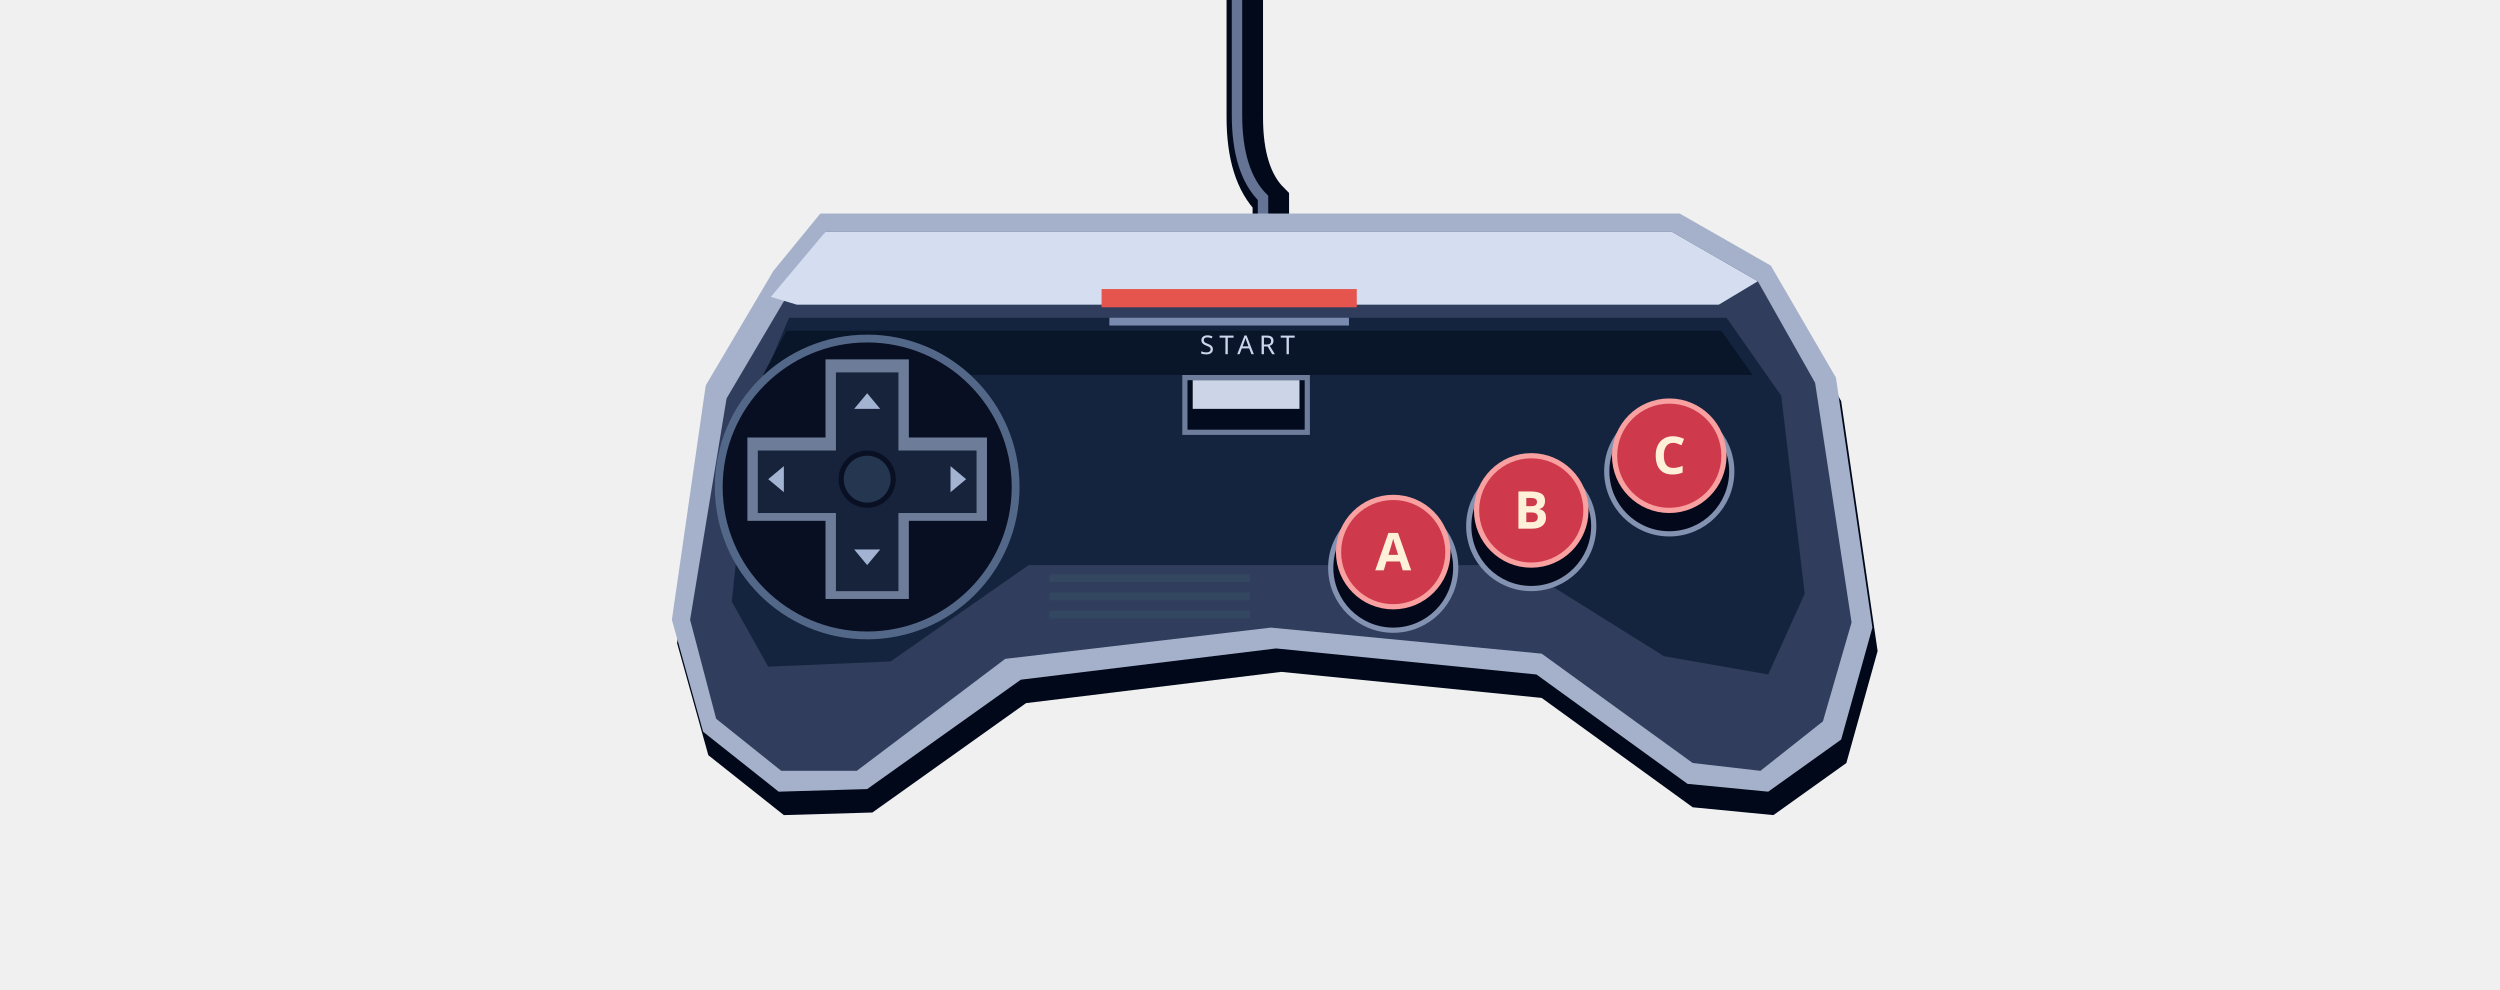
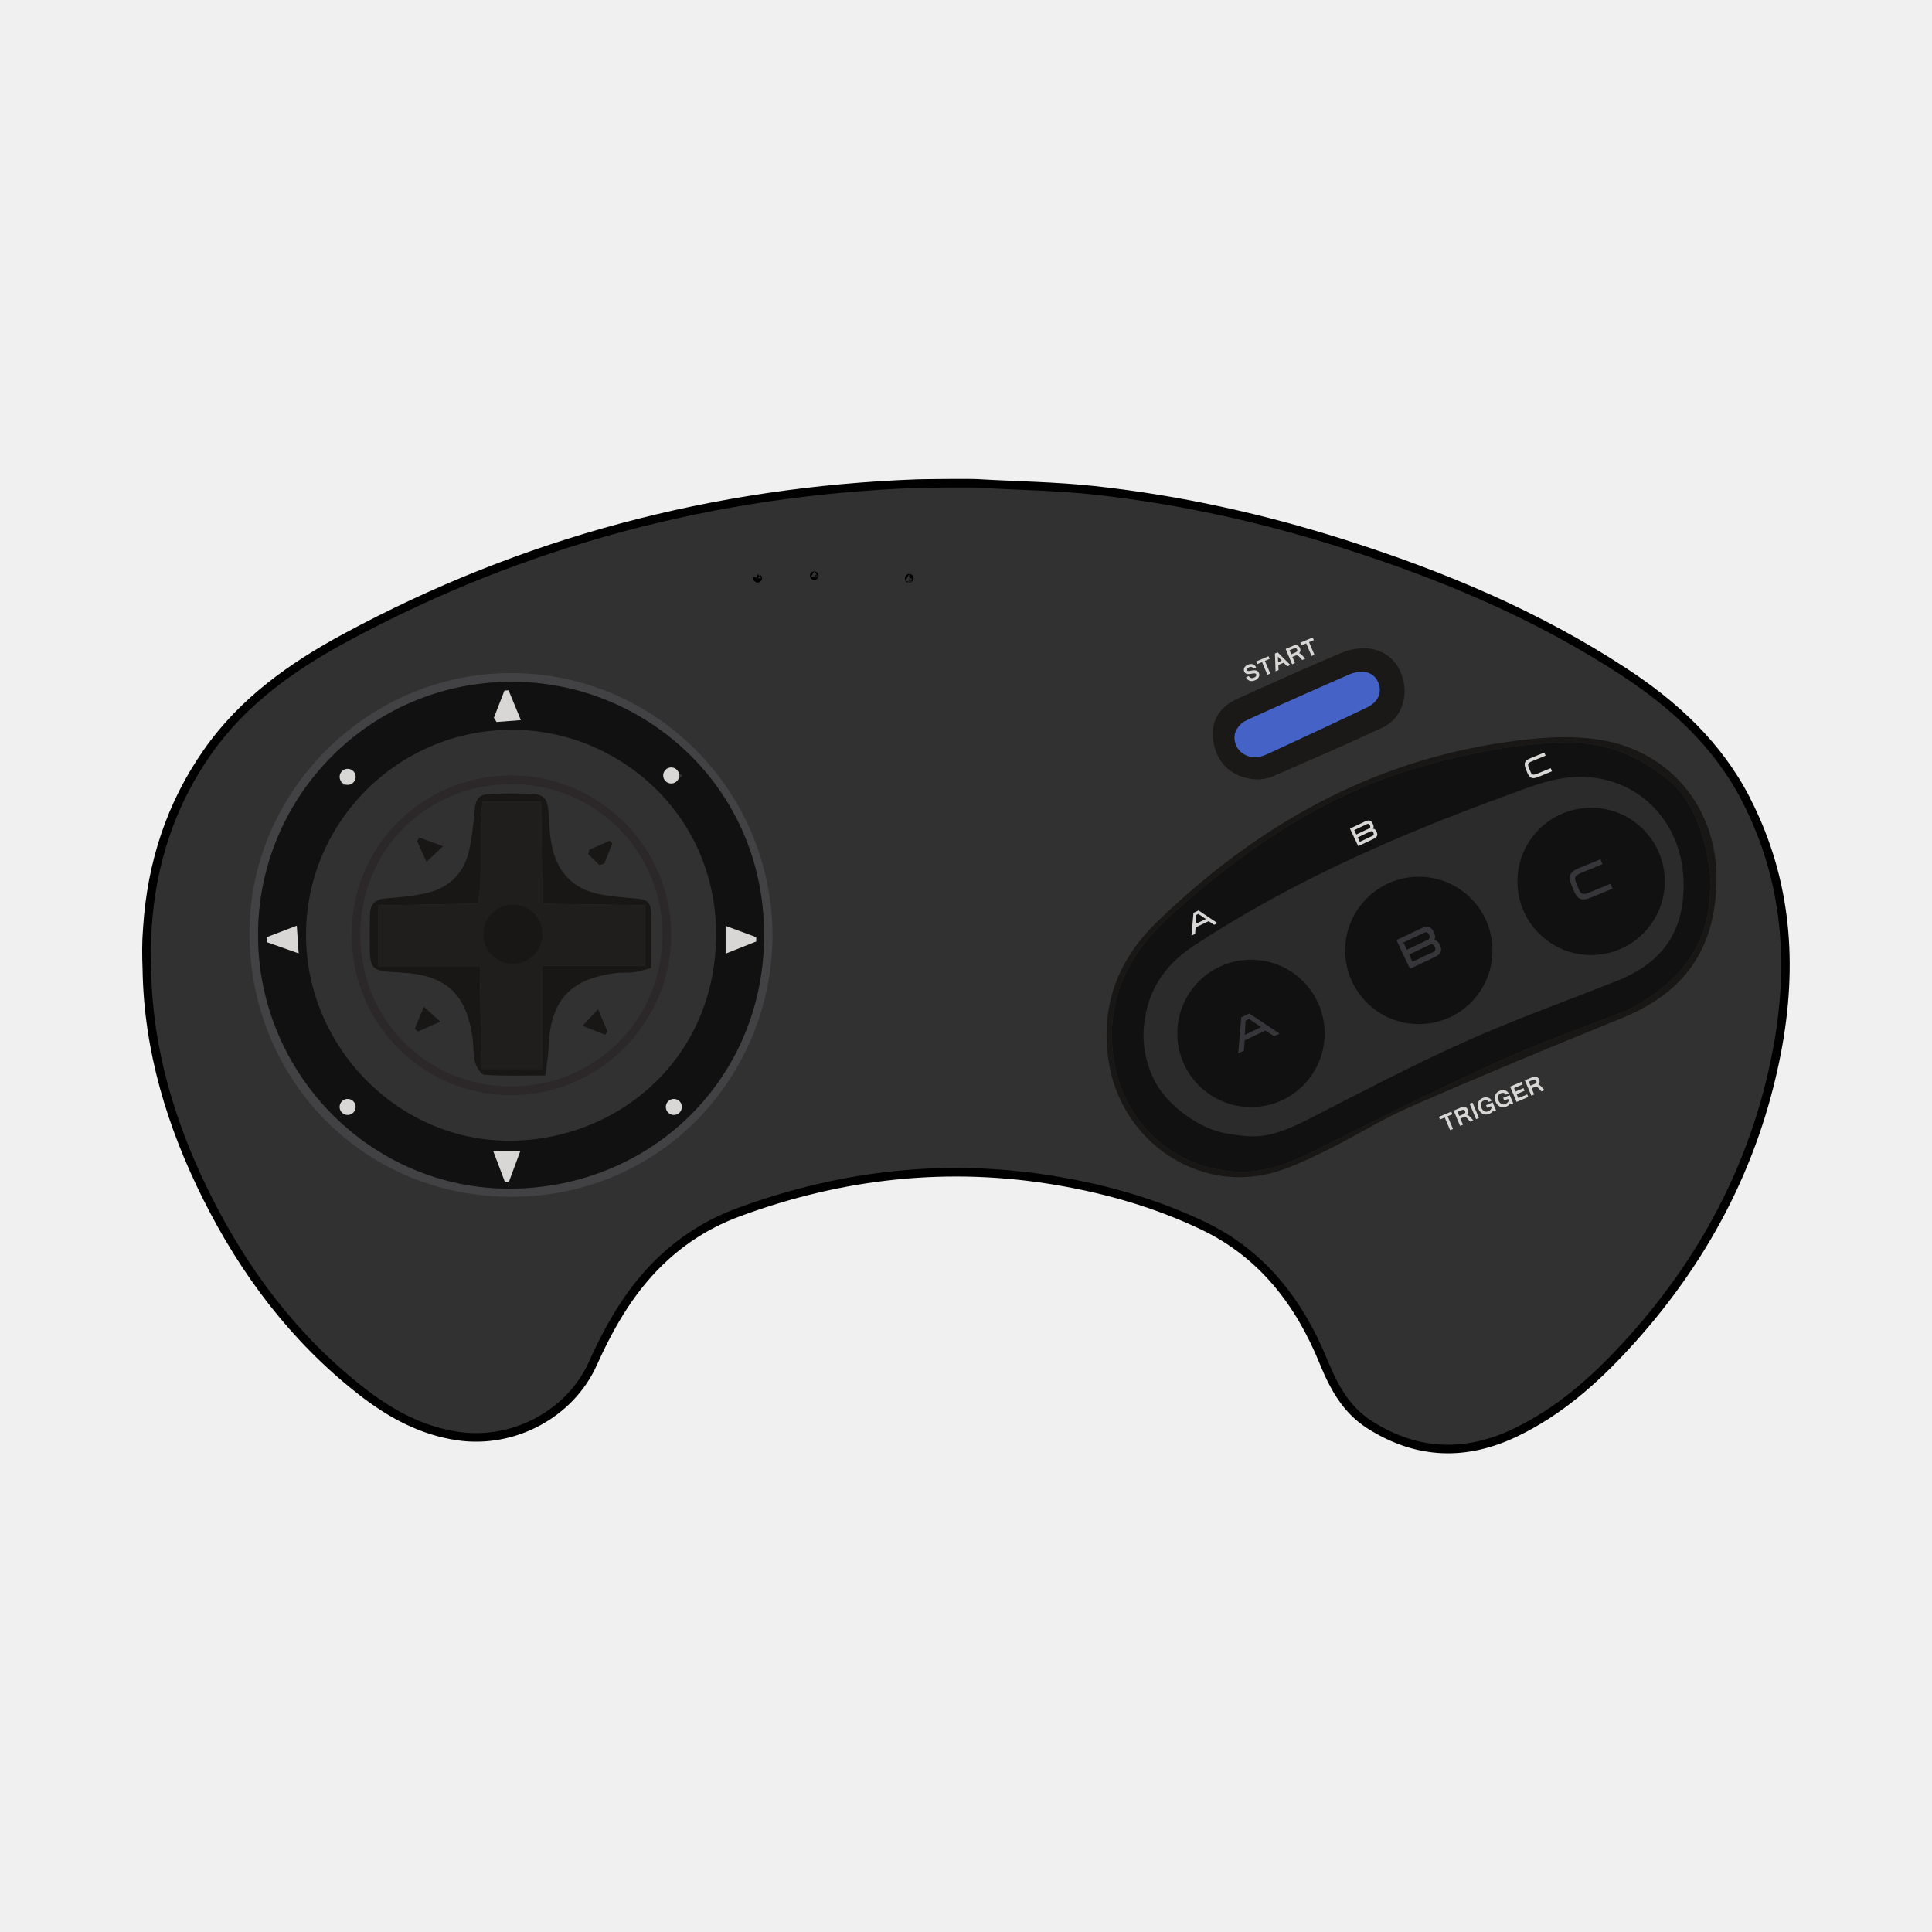
- <svg xmlns="http://www.w3.org/2000/svg" width="960" height="380" viewBox="0 0 960 380">
-   <path d="M478 0v45q0 22 10 32v17" fill="none" stroke="#02091b" stroke-width="14" />
-   <path d="M475 0v44q0 22 10 32v17" fill="none" stroke="#657394" stroke-width="4" />
-   <path d="M317 91h330l35 20 25 43 14 96-12 43-28 20-31-3-58-42-100-10-98 12-59 42-34 1-29-23-12-43 13-90 26-44z" fill="#010819" />
-   <path d="M315 82h330l35 20 25 43 14 96-12 43-28 20-31-3-58-42-100-10-98 12-59 42-34 1-29-23-12-43 13-90 26-44z" fill="#a5b1cb" />
-   <path d="M317 89h325l33 19 22 39 14 92-11 38-24 19-26-3-58-42-104-10-102 12-57 43-29 0-25-20-10-38 14-85 23-39z" fill="#303d5c" />
-   <path d="M317 89h325l33 19-15 9H306l-10-3z" fill="#d5def0" />
-   <path d="M303 122h360l21 30 9 76-14 31-40-7-56-35H395l-53 37-47 2-14-25 8-76z" fill="#15243e" />
-   <path d="M302 127h359l12 17H293z" fill="#091529" />
-   <path d="M423 111h98v7h-98z" fill="#e5544d" />
-   <path d="M426 122h92v3h-92z" fill="#798bae" />
-   <circle cx="333" cy="187" r="57" fill="#080f22" stroke="#536888" stroke-width="3" />
-   <path d="M317 138h32v30h30v32h-30v30h-32v-30h-30v-32h30z" fill="#6d7c99" />
-   <path d="M321 143h24v30h30v24h-30v30h-24v-30h-30v-24h30z" fill="#17233b" />
-   <path d="m328 157 5-6 5 6zm-27 22-6 5 6 5zm64 0 6 5-6 5zm-37 32 5 6 5-6z" fill="#a3b3d2" />
-   <circle cx="333" cy="184" r="10" fill="#253650" stroke="#091024" stroke-width="2" />
-   <g fill="#03091b" stroke="#8292b0" stroke-width="2">
-     <circle cx="535" cy="218" r="24" />
-     <circle cx="588" cy="202" r="24" />
-     <circle cx="641" cy="181" r="24" />
+ <svg xmlns="http://www.w3.org/2000/svg" width="256" height="256" viewBox="0 0 67.733 67.733" version="1.1" id="svg4925">
+   <defs id="defs4919">
+     <clipPath id="clipPath16" clipPathUnits="userSpaceOnUse">
+       <path id="path18" d="M 0,151.735 H 257.874 V 0 H 0 Z" />
+     </clipPath>
+     <clipPath id="clipPath16-0" clipPathUnits="userSpaceOnUse">
+       <path id="path18-9" d="M 0,151.735 H 257.874 V 0 H 0 Z" />
+     </clipPath>
+     <clipPath id="clipPath16-4" clipPathUnits="userSpaceOnUse">
+       <path id="path18-1" d="M 0,151.735 H 257.874 V 0 H 0 Z" />
+     </clipPath>
+     <clipPath id="clipPath28-5" clipPathUnits="userSpaceOnUse">
+       <path id="path30-9" d="m 50.528,96.759 h 1.14 v -0.79 h -1.14 z" />
+     </clipPath>
+     <clipPath id="clipPath44-2" clipPathUnits="userSpaceOnUse">
+       <path id="path46-2" d="m 101.788,54.659 h 0.81 v -1.1 h -0.81 z" />
+     </clipPath>
+     <clipPath id="clipPath60-8" clipPathUnits="userSpaceOnUse">
+       <path id="path62-9" d="m 92.388,42.209 h 1.33 v -0.83 h -1.33 z" />
+     </clipPath>
+     <clipPath id="clipPath76-7" clipPathUnits="userSpaceOnUse">
+       <path id="path78-3-0" d="m 81.038,33.989 h 0.84 v -1.22 h -0.84 z" />
+     </clipPath>
+     <clipPath id="clipPath96-6" clipPathUnits="userSpaceOnUse">
+       <path id="path98-1" d="m 35.738,80.039 h 0.89 v -1.2 h -0.89 z" />
+     </clipPath>
+     <clipPath id="clipPath112-2" clipPathUnits="userSpaceOnUse">
+       <path id="path114-9-4" d="m 60.008,29.299 h 0.96 v -0.94 h -0.96 z" />
+     </clipPath>
+   </defs>
+   <g id="layer1" transform="translate(0,-229.2666)">
+     <g id="g5192" transform="translate(2.2246183e-4,0.00221532)">
+       <path d="m 31.875,249.539 c -0.001,-1.8e-4 -0.002,-0.001 -0.001,-0.002 7.14e-4,-5.3e-4 0.004,-0.002 0.004,-0.001 5.35e-4,1.8e-4 0.002,0.001 0.002,0.002 5.36e-4,8.9e-4 -0.004,0.001 -0.005,0.001 m -3.33,-0.091 c -1.79e-4,0 -1.79e-4,-8.9e-4 0,-0.002 5.35e-4,-0.001 8.92e-4,-0.004 0.001,-0.002 5.35e-4,0.001 -7.14e-4,0.005 -0.001,0.005 m -1.98,0.087 v 0.001 c 7.14e-4,7.2e-4 8.93e-4,0.001 7.14e-4,0.001 -5.35e-4,0 -0.001,-5.3e-4 -7.14e-4,-0.001 z m 34.654,7.768 c -0.983,-1.913 -2.5,-3.314 -4.268,-4.474 -3.048,-2 -6.374,-3.395 -9.832,-4.495 -2.851,-0.908 -5.765,-1.553 -8.739,-1.879 -1.368,-0.15 -2.752,-0.163 -4.129,-0.245 -0.252,-0.015 -1.854,-0.001 -2.091,0.008 -7.096,0.263 -13.792,2.022 -20.045,5.399 -1.871,1.009 -3.593,2.228 -4.84,4.008 -1.3,1.856 -1.964,3.923 -2.109,6.171 -0.044,0.534 -0.035,0.972 -0.018,1.457 0.048,2.833 0.853,5.473 2.105,7.981 1.317,2.633 3.057,4.949 5.389,6.779 1.013,0.796 2.116,1.41 3.424,1.599 1.929,0.279 3.919,-0.765 4.721,-2.551 0.634,-1.409 1.396,-2.718 2.56,-3.765 0.747,-0.673 1.594,-1.18 2.527,-1.526 3.649,-1.351 7.404,-1.762 11.241,-1.099 1.744,0.3 3.455,0.796 5.059,1.562 2.072,0.988 3.379,2.691 4.226,4.77 0.359,0.88 0.789,1.681 1.617,2.209 1.664,1.059 3.38,1.112 5.137,0.262 1.498,-0.724 2.724,-1.804 3.837,-3.012 2.715,-2.946 4.541,-6.365 5.299,-10.31 0.586,-3.052 0.377,-6.03 -1.074,-8.849" style="fill:#313131;fill-opacity:1;fill-rule:nonzero;stroke:#000000;stroke-width:0.3;stroke-miterlimit:4;stroke-dasharray:none;stroke-opacity:1" id="path22-9-7" />
+       <g transform="matrix(0.2231544,0,0,-0.2231544,17.93875,253.1681)" id="g24-6-4">
+         <path id="path26-8-0" style="fill:#424244;fill-opacity:1;fill-rule:nonzero;stroke:none" d="m 0,0 c -21.982,0.03 -39.815,-17.741 -39.851,-39.713 -0.036,-21.94 17.859,-40.044 39.684,-39.911 22.141,0.134 39.863,17.325 39.808,39.946 C 39.585,-16.392 20.756,0.052 0,0 m 40.977,-39.759 c -0.039,-22.133 -17.389,-41.11 -40.982,-41.143 -23.152,-0.033 -40.928,18.208 -41.188,40.978 -0.258,22.488 18.413,41.215 40.917,41.299 22.704,0.085 41.129,-18.287 41.253,-41.134" />
+       </g>
+       <g transform="matrix(0.2231544,0,0,-0.2231544,57.27131,264.5684)" id="g28-7-6">
+         <path id="path30-3-4" style="fill:#191716;fill-opacity:1;fill-rule:nonzero;stroke:none" d="m 0,0 c -0.504,-0.282 -1.029,-0.519 -1.563,-0.731 -6.404,-2.521 -12.914,-4.785 -19.177,-7.609 -8.995,-4.049 -17.825,-8.466 -26.654,-12.879 -4.518,-2.259 -8.865,-4.704 -14.174,-4.664 -10.675,0.086 -19.076,7.977 -20.241,18.622 -1.013,9.263 2.92,16.171 9.445,21.99 10.191,9.091 21.229,16.882 34.243,21.531 6.48,2.31 18.783,5.365 27.159,5.214 5.909,0.313 11.108,-1.583 16.337,-5.733 4.251,-3.374 6.132,-9.893 6.631,-14.835 0.035,-0.368 0.05,-0.736 0.05,-1.104 C 12.031,14.315 11.3,6.293 0,0 m -5.335,41.988 c -4.851,0.762 -9.636,0.333 -14.447,-0.337 -21.616,-3.016 -39.537,-13.267 -55.013,-28.208 -6.222,-6.005 -9.041,-13.221 -7.664,-22.066 1.815,-11.713 12.767,-20.008 24.38,-17.739 3.227,0.63 6.338,2.143 9.339,3.595 4.593,2.214 8.925,5.013 13.589,7.055 11.013,4.82 22.121,9.434 33.26,13.947 9.858,3.999 14.714,10.811 14.916,21.476 0.216,11.487 -7.272,20.533 -18.36,22.277" />
+       </g>
+       <g style="fill:#111111;fill-opacity:1" transform="matrix(0.2231544,0,0,-0.2231544,59.96174,260.1495)" id="g32-8-7">
+         <path id="path34-0-4" style="fill:#111111;fill-opacity:1;fill-rule:nonzero;stroke:none" d="m 0,0 c -0.025,-5.486 -0.756,-13.509 -12.056,-19.802 -0.505,-0.282 -1.029,-0.519 -1.564,-0.731 -6.404,-2.521 -12.913,-4.785 -19.176,-7.609 -8.996,-4.049 -17.825,-8.466 -26.654,-12.878 -4.518,-2.259 -8.865,-4.705 -14.175,-4.664 -10.675,0.085 -19.075,7.977 -20.24,18.621 -1.014,9.263 2.92,16.171 9.444,21.99 10.191,9.092 21.229,16.882 34.244,21.532 6.479,2.309 18.783,5.365 27.158,5.213 5.91,0.313 11.109,-1.583 16.338,-5.733 C -2.43,12.566 -0.55,6.046 -0.05,1.104 -0.015,0.736 0,0.368 0,0" />
+       </g>
+       <g style="stroke:none" transform="matrix(0.2231544,0,0,-0.2231544,48.45276,254.781)" id="g36-5-8">
+         <path id="path38-6-5" style="fill:#1b1918;fill-opacity:1;fill-rule:nonzero;stroke:none" d="m 0,0 c -5.718,-2.657 -11.507,-5.169 -17.291,-7.685 -0.776,-0.338 -1.689,-0.363 -2.027,-0.433 -3.807,0.035 -6.363,2.163 -7.089,5.456 -0.711,3.232 0.514,5.793 3.65,7.215 5.376,2.441 10.766,4.861 16.207,7.161 4.926,2.082 9.258,-0.081 9.999,-4.836 C 3.898,4.014 2.647,1.225 0,0" />
+       </g>
+       <path d="m 23.921,256.455 c -0.177,-0.106 -0.291,-0.229 -0.377,-0.212 -0.092,0.018 -0.223,0.174 -0.217,0.26 0.006,0.086 0.161,0.221 0.254,0.224 0.088,0.002 0.181,-0.137 0.34,-0.272 m -11.983,0.235 c 0.039,0.04 0.079,0.08 0.118,0.119 0.125,-0.054 0.266,-0.089 0.367,-0.173 0.035,-0.029 0.002,-0.207 -0.054,-0.263 -0.056,-0.056 -0.235,-0.087 -0.263,-0.052 -0.082,0.102 -0.115,0.243 -0.168,0.368 m 11.424,11.482 c 0.05,0.052 0.1,0.104 0.15,0.156 0.124,-0.057 0.266,-0.093 0.364,-0.181 0.038,-0.035 0.007,-0.21 -0.049,-0.269 -0.056,-0.058 -0.229,-0.097 -0.266,-0.06 -0.092,0.092 -0.135,0.233 -0.198,0.354 m -11.425,0.046 c 0.045,0.038 0.09,0.075 0.135,0.113 0.122,-0.065 0.262,-0.111 0.356,-0.204 0.034,-0.034 -0.014,-0.212 -0.075,-0.263 -0.063,-0.052 -0.246,-0.069 -0.274,-0.029 -0.076,0.107 -0.098,0.253 -0.141,0.384 m 5.355,1.4 c 0.154,0.406 0.281,0.742 0.409,1.079 0.048,-0.004 0.096,-0.008 0.145,-0.012 0.124,-0.335 0.248,-0.669 0.395,-1.066 z m 8.148,-7.893 v 0.971 c 0.417,-0.166 0.745,-0.296 1.072,-0.426 -7.14e-4,-0.05 -0.001,-0.1 -0.002,-0.15 -0.332,-0.123 -0.663,-0.245 -1.07,-0.395 m -16.095,0.397 c 0.004,0.058 0.008,0.115 0.012,0.173 0.336,0.118 0.671,0.237 1.112,0.393 -0.025,-0.374 -0.042,-0.625 -0.065,-0.97 -0.415,0.158 -0.737,0.281 -1.059,0.404 m 7.97,-7.692 c 0.031,0.048 0.062,0.096 0.093,0.145 0.256,-0.02 0.511,-0.039 0.851,-0.065 -0.172,-0.417 -0.301,-0.73 -0.43,-1.043 -0.048,0.002 -0.096,0.005 -0.143,0.007 -0.123,0.319 -0.247,0.638 -0.371,0.956 m 0.616,0.421 c -3.961,-3.6e-4 -7.196,3.22 -7.204,7.172 -0.009,3.946 3.242,7.257 7.157,7.234 3.824,-0.023 7.227,-2.92 7.219,-7.253 -0.008,-4.207 -3.458,-7.174 -7.172,-7.153 m 0.008,-1.683 c 4.632,-0.012 8.833,3.658 8.846,8.854 0.012,5.048 -3.942,8.884 -8.883,8.914 -4.871,0.03 -8.864,-4.01 -8.856,-8.906 0.008,-4.903 3.987,-8.869 8.893,-8.862" style="fill:#111111;fill-opacity:1;fill-rule:nonzero;stroke:none;stroke-width:0.223" id="path42-4-8" />
+       <g style="fill:#d8d7d5;fill-opacity:1" transform="matrix(0.2231544,0,0,-0.2231544,17.31512,254.4307)" id="g44-8-2">
+         <path id="path46-1-6" style="fill:#d8d7d5;fill-opacity:1;fill-rule:nonzero;stroke:none" d="M 0,0 C 0.554,1.428 1.107,2.856 1.661,4.284 1.875,4.295 2.09,4.306 2.304,4.317 2.882,2.916 3.461,1.515 4.232,-0.355 2.708,-0.472 1.563,-0.56 0.418,-0.648 0.278,-0.432 0.139,-0.216 0,0" />
+       </g>
+       <g style="fill:#d8d7d5;fill-opacity:1" transform="matrix(0.2231544,0,0,-0.2231544,9.344665,262.1225)" id="g48-1-0">
+         <path id="path50-0-6" style="fill:#d8d7d5;fill-opacity:1;fill-rule:nonzero;stroke:none" d="M 0,0 C 1.445,0.552 2.889,1.103 4.747,1.812 4.851,0.269 4.926,-0.857 5.039,-2.533 3.063,-1.836 1.559,-1.305 0.054,-0.774 0.036,-0.516 0.018,-0.258 0,0" />
+       </g>
+       <g style="fill:#d8d7d5;fill-opacity:1" transform="matrix(0.2231544,0,0,-0.2231544,25.43936,261.7254)" id="g52-5-6">
+         <path id="path54-9-4" style="fill:#d8d7d5;fill-opacity:1;fill-rule:nonzero;stroke:none" d="M 0,0 C 1.825,-0.674 3.311,-1.223 4.797,-1.772 4.8,-1.995 4.803,-2.219 4.807,-2.442 3.337,-3.027 1.867,-3.611 0,-4.353 Z" />
+       </g>
+       <g style="fill:#d8d7d5;fill-opacity:1" transform="matrix(0.2231544,0,0,-0.2231544,17.29162,269.6184)" id="g56-8-6">
+         <path id="path58-4-2" style="fill:#d8d7d5;fill-opacity:1;fill-rule:nonzero;stroke:none" d="M 0,0 H 4.252 C 3.592,-1.782 3.036,-3.281 2.48,-4.779 2.264,-4.798 2.047,-4.816 1.831,-4.835 1.26,-3.326 0.689,-1.818 0,0" />
+       </g>
+       <path d="m 56.702,263.645 c -1.781,0.711 -3.593,1.354 -5.34,2.138 -1.858,0.834 -3.665,1.783 -5.478,2.714 -1.408,0.711 -1.872,0.679 -2.95,0.492 -0.783,-0.136 -2.013,-0.895 -2.5,-1.923 -0.269,-0.567 -0.389,-1.196 -0.33,-1.821 0.137,-1.421 0.873,-2.253 1.802,-2.86 3.411,-2.234 7.111,-3.849 10.924,-5.238 0.658,-0.24 1.328,-0.51 2.014,-0.607 2.245,-0.317 4.082,1.276 4.176,3.55 0.071,1.748 -0.675,2.9 -2.317,3.555" style="fill:#2b2b2b;fill-opacity:1;fill-rule:nonzero;stroke:none;stroke-width:0.223" id="path62-4-8" />
+       <g style="fill:#4563c7;fill-opacity:1" transform="matrix(0.2231544,0,0,-0.2231544,48.28385,253.1173)" id="g64-8-9">
+         <path id="path66-2-6" style="fill:#4563c7;fill-opacity:1;fill-rule:nonzero;stroke:none" d="m 0,0 c 0.835,-1.544 0.457,-3.372 -1.892,-4.389 -5.075,-2.429 -10.185,-4.787 -15.29,-7.153 -0.481,-0.223 -0.997,-0.419 -1.517,-0.506 -1.495,-0.25 -3.079,0.65 -3.547,2.031 -0.499,1.472 0.07,2.623 1.252,3.506 0.371,0.277 11.155,5.064 16.128,7.236 C -2.096,2.048 -0.564,1.043 0,0" />
+       </g>
+       <g transform="matrix(0.2231544,0,0,-0.2231544,17.93353,256.7553)" id="g68-1-0">
+         <path id="path70-0-7" style="fill:#2c2829;fill-opacity:1;fill-rule:nonzero;stroke:none" d="m 0,0 c -13.322,0.013 -23.708,-10.287 -23.759,-23.563 -0.051,-13.363 10.37,-23.908 23.648,-23.931 13.283,-0.022 23.811,10.505 23.819,23.815 C 23.716,-10.526 13.19,-0.013 0,0 M -25.126,-23.639 C -25.109,-9.685 -13.946,1.393 0.068,1.363 13.812,1.334 25.11,-9.987 25.082,-23.701 25.054,-37.559 13.719,-48.89 -0.095,-48.869 c -13.879,0.021 -25.048,11.279 -25.031,25.23" />
+       </g>
+       <g transform="matrix(0.2231544,0,0,-0.2231544,22.61157,263.1146)" id="g72-3-0">
+         <path id="path74-9-1" style="fill:#191716;fill-opacity:1;fill-rule:nonzero;stroke:none" d="m 0,0 h -16.106 v -16.237 h -9.59 c -0.081,5.33 -0.157,10.509 -0.242,16.136 h -16.01 v 9.535 c 5.244,0.096 10.357,0.192 15.712,0.293 0.162,1.381 0.383,2.486 0.399,3.59 0.055,3.227 0.005,6.454 0.04,9.677 0.01,0.847 0.186,1.689 0.313,2.763 h 9.157 c 0.07,-5.275 0.136,-10.448 0.211,-16.06 C -10.599,9.621 -5.421,9.545 0,9.47 Z m 0.963,8.012 c -0.035,1.992 -0.529,2.375 -2.561,2.537 -1.871,0.156 -3.752,0.297 -5.587,0.665 -4.322,0.868 -6.737,3.686 -7.514,7.927 -0.297,1.639 -0.343,3.328 -0.464,4.997 -0.151,2.113 -0.741,2.784 -2.823,2.849 -2.012,0.061 -4.034,0.066 -6.046,-0.005 -2.118,-0.071 -2.577,-0.686 -2.764,-2.859 -0.171,-1.997 -0.373,-4.014 -0.811,-5.97 -0.802,-3.595 -3.091,-5.945 -6.692,-6.762 -2.077,-0.474 -4.23,-0.676 -6.363,-0.832 -1.649,-0.121 -2.491,-0.852 -2.542,-2.476 -0.04,-1.271 -0.04,-2.551 -0.04,-3.827 -0.005,-5.088 0,-5.088 4.997,-5.365 6.999,-0.389 10.161,-3.283 11.164,-10.272 0.182,-1.26 0.061,-2.582 0.383,-3.792 0.212,-0.776 0.943,-1.966 1.503,-2.002 3.041,-0.196 6.106,-0.095 9.53,-0.095 0.202,1.638 0.464,2.98 0.509,4.336 0.263,7.402 3.333,10.846 10.59,11.749 0.927,0.116 1.885,0.015 2.813,0.131 0.822,0.111 1.624,0.383 2.728,0.661 0,3.05 0.035,5.728 -0.01,8.405" />
+       </g>
+       <g transform="matrix(0.2231544,0,0,-0.2231544,15.53269,258.9314)" id="g76-6-0">
+         <path id="path78-0-1" style="fill:#191716;fill-opacity:1;fill-rule:nonzero;stroke:none" d="m 0,0 c -1.061,-1.004 -1.685,-1.593 -2.597,-2.456 -0.602,1.315 -1.048,2.29 -1.495,3.266 0.12,0.186 0.24,0.373 0.36,0.56 C -2.679,0.983 -1.627,0.597 0,0" />
+       </g>
+       <g transform="matrix(0.2231544,0,0,-0.2231544,21.01466,259.5927)" id="g80-4-3">
+         <path id="path82-1-7" style="fill:#191716;fill-opacity:1;fill-rule:nonzero;stroke:none" d="m 0,0 c -0.589,0.567 -1.177,1.135 -1.766,1.702 0.07,0.242 0.14,0.484 0.209,0.727 1.051,0.46 2.102,0.92 3.152,1.38 C 1.74,3.664 1.884,3.52 2.029,3.375 1.607,2.334 1.186,1.293 0.765,0.252 0.51,0.168 0.255,0.084 0,0" />
+       </g>
+       <g transform="matrix(0.2231544,0,0,-0.2231544,14.5422,265.3266)" id="g84-4-7">
+         <path id="path86-4-2" style="fill:#191716;fill-opacity:1;fill-rule:nonzero;stroke:none" d="M 0,0 C 0.422,1.027 0.844,2.054 1.415,3.444 2.36,2.589 2.996,2.014 4.01,1.096 2.565,0.462 1.512,0 0.46,-0.462 0.307,-0.308 0.153,-0.154 0,0" />
+       </g>
+       <g transform="matrix(0.2231544,0,0,-0.2231544,20.96621,264.6445)" id="g88-4-6">
+         <path id="path90-7-4" style="fill:#191716;fill-opacity:1;fill-rule:nonzero;stroke:none" d="M 0,0 C 0.624,-1.473 1.063,-2.509 1.502,-3.545 1.366,-3.698 1.23,-3.852 1.094,-4.005 0.064,-3.601 -0.965,-3.198 -2.439,-2.619 -1.532,-1.645 -0.921,-0.989 0,0" />
+       </g>
+       <g transform="matrix(0.2231544,0,0,-0.2231544,17.97967,262.9385)" id="g92-6-5">
+         <path id="path94-0-2" style="fill:#ffffff;fill-opacity:1;fill-rule:nonzero;stroke:none" d="M 0,0 C 2.284,0 4.136,1.852 4.136,4.136 4.136,6.42 2.284,8.272 0,8.272 -2.284,8.272 -4.136,6.42 -4.136,4.136 -4.136,1.852 -2.284,0 0,0" />
+       </g>
+       <g style="fill:#d8d7d5;fill-opacity:1" transform="matrix(0.2231544,0,0,-0.2231544,12.46932,256.4995)" id="g152-3-4">
+         <path id="path154-1-6" style="fill:#d8d7d5;fill-opacity:1;fill-rule:nonzero;stroke:none" d="m 0,0 c 0,-0.696 -0.564,-1.261 -1.261,-1.261 -0.696,0 -1.26,0.565 -1.26,1.261 0,0.696 0.564,1.261 1.26,1.261 C -0.564,1.261 0,0.696 0,0" />
+       </g>
+       <g style="fill:#d8d7d5;fill-opacity:1" transform="matrix(0.2231544,0,0,-0.2231544,23.81199,256.451)" id="g156-8-7">
+         <path id="path158-9-6" style="fill:#d8d7d5;fill-opacity:1;fill-rule:nonzero;stroke:none" d="m 0,0 c 0,-0.696 -0.564,-1.261 -1.261,-1.261 -0.696,0 -1.26,0.565 -1.26,1.261 0,0.696 0.564,1.261 1.26,1.261 C -0.564,1.261 0,0.696 0,0" />
+       </g>
+       <g style="fill:#d8d7d5;fill-opacity:1" transform="matrix(0.2231544,0,0,-0.2231544,23.90496,268.0718)" id="g160-6-0">
+         <path id="path162-4-9" style="fill:#d8d7d5;fill-opacity:1;fill-rule:nonzero;stroke:none" d="m 0,0 c 0,-0.696 -0.564,-1.261 -1.261,-1.261 -0.696,0 -1.26,0.565 -1.26,1.261 0,0.696 0.564,1.261 1.26,1.261 C -0.564,1.261 0,0.696 0,0" />
+       </g>
+       <g style="fill:#d8d7d5;fill-opacity:1" transform="matrix(0.2231544,0,0,-0.2231544,12.46843,268.0718)" id="g164-3-7">
+         <path id="path166-3-5" style="fill:#d8d7d5;fill-opacity:1;fill-rule:nonzero;stroke:none" d="m 0,0 c 0,-0.696 -0.564,-1.261 -1.261,-1.261 -0.696,0 -1.26,0.565 -1.26,1.261 0,0.696 0.564,1.261 1.26,1.261 C -0.564,1.261 0,0.696 0,0" />
+       </g>
+       <g transform="matrix(0.2231544,0,0,-0.2231544,22.61157,261.0014)" id="g168-3-9">
+         <path id="path170-8-7" style="fill:#201e1d;fill-opacity:1;fill-rule:nonzero;stroke:none" d="m 0,0 v -9.47 h -16.106 v -16.236 h -9.59 c -0.081,5.33 -0.157,10.508 -0.242,16.135 h -16.01 v 9.536 c 5.244,0.096 10.357,0.191 15.712,0.292 0.162,1.382 0.383,2.486 0.399,3.59 0.055,3.228 0.005,6.455 0.04,9.677 0.01,0.847 0.186,1.689 0.313,2.763 h 9.157 c 0.07,-5.274 0.136,-10.448 0.211,-16.06 C -10.599,0.151 -5.421,0.076 0,0" />
+       </g>
+       <g transform="matrix(0.2231544,0,0,-0.2231544,19.01642,262.0152)" id="g172-6-8">
+         <path id="path174-0-5" style="fill:#191716;fill-opacity:1;fill-rule:nonzero;stroke:none" d="m 0,0 c 0,-2.567 -2.077,-4.649 -4.644,-4.649 -2.567,0 -4.649,2.082 -4.649,4.649 0,2.567 2.082,4.644 4.649,4.644 C -2.077,4.644 0,2.567 0,0" />
+       </g>
+       <path id="path110-7-5-3" style="fill:#d8d7d5;fill-opacity:1;fill-rule:nonzero;stroke:none;stroke-width:0.141" d="m 42.277,261.484 -0.264,-0.179 -0.077,0.037 -0.016,0.312 z m 0.409,0.145 -0.12,0.057 -0.194,-0.126 -0.456,0.218 -0.018,0.227 -0.126,0.06 0.069,-0.797 0.177,-0.085 z" />
+       <g style="fill:#d8d7d5;fill-opacity:1" transform="matrix(0.1364112,0,0,-0.1364112,47.99587,258.3103)" id="g112-7-5-3">
+         <path id="path114-6-2-8" style="fill:#d8d7d5;fill-opacity:1;fill-rule:nonzero;stroke:none" d="m 0,0 -3.265,-1.542 -0.533,1.129 3.265,1.542 C -0.2,1.286 0.057,1.173 0.236,0.794 0.413,0.419 0.333,0.157 0,0 M 0.893,-1.891 0.38,-2.133 -2.377,-3.424 -2.91,-2.296 -0.123,-0.98 0.36,-0.762 c 0.333,0.157 0.588,0.048 0.763,-0.322 0.179,-0.379 0.103,-0.65 -0.23,-0.807 m 0.074,1.828 C 1.207,0.162 1.241,0.5 1.08,0.948 L 0.908,1.335 C 0.552,2.089 -0.067,2.256 -0.941,1.843 l -3.953,-1.867 0.342,-0.745 1.422,-3.011 0.364,-0.75 3.953,1.866 c 0.874,0.413 1.137,1 0.783,1.75 l -0.189,0.379 c -0.207,0.331 -0.476,0.489 -0.814,0.472" />
+       </g>
+       <g style="fill:#d8d7d5;fill-opacity:1" transform="matrix(0.1425451,0,0,-0.1425451,53.9764,255.8423)" id="g116-4-9-3">
+         <path id="path118-3-0-7" style="fill:#d8d7d5;fill-opacity:1;fill-rule:nonzero;stroke:none" d="m 0,0 -1.919,-0.791 c -1.288,-0.524 -0.964,-0.992 -0.543,-2.018 0.42,-1.027 0.515,-1.585 1.798,-1.06 l 3.396,1.391 0.315,-0.77 -3.39,-1.393 c -1.793,-0.737 -2.248,-0.028 -2.879,1.512 -0.631,1.54 -0.813,2.369 0.966,3.104 L 1.155,1.372 1.468,0.608 Z" />
+       </g>
+       <g transform="matrix(0.2228288,0,0,-0.2228288,44.00325,253.113)" id="g176-3-7">
+         <path id="path178-5-4" style="fill:#d8d7d5;fill-opacity:1;fill-rule:nonzero;stroke:none" d="m 0,0 c -0.173,-0.073 -0.332,-0.114 -0.48,-0.124 -0.148,-0.01 -0.282,0.007 -0.403,0.052 -0.121,0.042 -0.227,0.111 -0.32,0.203 -0.092,0.092 -0.168,0.204 -0.229,0.337 l 0.436,0.185 C -0.952,0.569 -0.9,0.505 -0.84,0.456 -0.777,0.408 -0.711,0.375 -0.643,0.355 -0.571,0.336 -0.498,0.332 -0.421,0.34 -0.345,0.351 -0.268,0.372 -0.191,0.405 -0.117,0.436 -0.054,0.471 0,0.511 0.054,0.552 0.097,0.595 0.129,0.639 0.159,0.685 0.178,0.732 0.186,0.781 0.191,0.83 0.185,0.879 0.164,0.928 0.143,0.978 0.113,1.015 0.076,1.04 0.039,1.065 -0.012,1.081 -0.074,1.086 -0.137,1.093 -0.214,1.09 -0.306,1.077 -0.398,1.064 -0.51,1.046 -0.641,1.018 -0.791,0.991 -0.924,0.976 -1.041,0.975 -1.158,0.973 -1.26,0.987 -1.348,1.014 -1.436,1.043 -1.51,1.087 -1.57,1.146 c -0.063,0.06 -0.114,0.137 -0.153,0.231 -0.044,0.102 -0.062,0.204 -0.055,0.306 0.006,0.104 0.034,0.203 0.086,0.298 0.051,0.095 0.124,0.182 0.216,0.263 0.093,0.081 0.206,0.149 0.339,0.205 0.137,0.058 0.271,0.094 0.401,0.104 0.129,0.011 0.25,-10e-4 0.363,-0.036 C -0.262,2.48 -0.16,2.423 -0.07,2.34 0.021,2.259 0.095,2.153 0.153,2.024 L -0.278,1.842 C -0.426,2.103 -0.65,2.17 -0.949,2.043 -1.096,1.981 -1.196,1.908 -1.253,1.827 -1.31,1.745 -1.319,1.661 -1.283,1.574 c 0.014,-0.034 0.036,-0.061 0.064,-0.08 0.028,-0.018 0.065,-0.03 0.112,-0.036 0.045,-0.007 0.101,-0.007 0.168,0 0.065,0.007 0.143,0.02 0.232,0.038 0.079,0.016 0.16,0.029 0.242,0.044 0.084,0.015 0.167,0.024 0.25,0.03 0.084,0.005 0.166,0.003 0.244,-0.006 C 0.109,1.554 0.184,1.534 0.255,1.503 0.325,1.472 0.389,1.428 0.447,1.369 0.506,1.31 0.555,1.234 0.594,1.14 0.641,1.029 0.662,0.917 0.656,0.807 0.648,0.695 0.619,0.589 0.566,0.489 0.514,0.388 0.439,0.296 0.344,0.21 0.246,0.127 0.131,0.056 0,0" />
+       </g>
+       <g transform="matrix(0.2228288,0,0,-0.2228288,44.51201,252.3627)" id="g180-7-1">
+         <path id="path182-0-7" style="fill:#d8d7d5;fill-opacity:1;fill-rule:nonzero;stroke:none" d="m 0,0 -0.748,-0.318 0.846,-1.994 -0.452,-0.191 -0.845,1.993 -0.746,-0.316 -0.176,0.415 1.945,0.826 z" />
+       </g>
+       <g transform="matrix(0.2228288,0,0,-0.2228288,44.93592,252.4256)" id="g184-8-1">
+         <path id="path186-1-1" style="fill:#d8d7d5;fill-opacity:1;fill-rule:nonzero;stroke:none" d="m 0,0 -0.616,0.64 0.048,-0.881 z M 1.358,-0.687 0.857,-0.899 0.301,-0.322 -0.541,-0.68 -0.5,-1.475 -0.976,-1.677 -1.072,1.124 -0.645,1.306 Z" />
+       </g>
+       <g transform="matrix(0.2228288,0,0,-0.2228288,45.26952,252.202)" id="g188-9-1">
+         <path id="path190-9-7" style="fill:#d8d7d5;fill-opacity:1;fill-rule:nonzero;stroke:none" d="M 0,0 0.598,0.253 C 0.679,0.288 0.745,0.322 0.798,0.358 0.851,0.393 0.891,0.432 0.916,0.473 0.941,0.514 0.954,0.558 0.954,0.606 0.952,0.656 0.94,0.709 0.915,0.768 0.87,0.875 0.804,0.94 0.715,0.961 0.627,0.983 0.514,0.965 0.376,0.906 L -0.269,0.633 Z M 2.208,-0.694 1.724,-0.899 1.216,-0.341 C 1.18,-0.304 1.14,-0.271 1.097,-0.245 1.052,-0.218 1.007,-0.199 0.958,-0.187 0.911,-0.175 0.86,-0.171 0.81,-0.174 0.758,-0.176 0.708,-0.188 0.658,-0.209 L 0.176,-0.414 0.587,-1.382 0.138,-1.573 -0.885,0.835 0.194,1.293 C 0.259,1.321 0.32,1.346 0.38,1.368 0.438,1.39 0.498,1.406 0.556,1.418 0.614,1.429 0.673,1.435 0.73,1.434 0.789,1.433 0.849,1.424 0.909,1.404 0.962,1.387 1.013,1.364 1.061,1.334 1.108,1.306 1.151,1.271 1.19,1.233 1.229,1.195 1.265,1.152 1.296,1.107 1.327,1.06 1.354,1.014 1.376,0.963 1.437,0.816 1.456,0.675 1.429,0.541 1.403,0.404 1.34,0.283 1.239,0.173 1.374,0.138 1.511,0.051 1.647,-0.091 Z" />
+       </g>
+       <g transform="matrix(0.2228288,0,0,-0.2228288,46.06007,251.7057)" id="g192-7-0">
+         <path id="path194-8-4" style="fill:#d8d7d5;fill-opacity:1;fill-rule:nonzero;stroke:none" d="m 0,0 -0.749,-0.317 0.847,-1.994 -0.452,-0.191 -0.845,1.993 -0.746,-0.316 -0.176,0.415 1.945,0.825 z" />
+       </g>
+       <g transform="matrix(0.2228288,0,0,-0.2228288,50.91756,268.328)" id="g196-2-0">
+         <path id="path198-5-8" style="fill:#d8d7d5;fill-opacity:1;fill-rule:nonzero;stroke:none" d="m 0,0 -0.749,-0.317 0.848,-1.995 -0.452,-0.191 -0.847,1.994 -0.745,-0.316 -0.176,0.414 1.945,0.825 z" />
+       </g>
+       <g transform="matrix(0.2228288,0,0,-0.2228288,51.15846,268.3866)" id="g200-3-5">
+         <path id="path202-4-1" style="fill:#d8d7d5;fill-opacity:1;fill-rule:nonzero;stroke:none" d="M 0,0 0.598,0.253 C 0.679,0.288 0.746,0.322 0.799,0.358 0.852,0.393 0.891,0.432 0.916,0.473 0.941,0.514 0.955,0.558 0.954,0.606 0.953,0.656 0.941,0.709 0.916,0.768 0.871,0.875 0.804,0.94 0.716,0.961 0.627,0.983 0.515,0.965 0.376,0.906 L -0.268,0.633 Z M 2.209,-0.694 1.725,-0.899 1.217,-0.341 C 1.18,-0.304 1.141,-0.271 1.097,-0.245 1.053,-0.218 1.008,-0.199 0.959,-0.187 0.911,-0.175 0.861,-0.17 0.811,-0.174 0.759,-0.176 0.708,-0.188 0.658,-0.209 L 0.176,-0.414 0.588,-1.382 0.139,-1.573 -0.885,0.835 0.195,1.293 C 0.26,1.321 0.32,1.346 0.381,1.368 0.439,1.39 0.498,1.406 0.557,1.418 0.615,1.429 0.673,1.435 0.73,1.434 0.789,1.433 0.85,1.424 0.91,1.404 0.963,1.387 1.014,1.364 1.061,1.334 1.108,1.306 1.152,1.271 1.191,1.233 1.23,1.195 1.266,1.152 1.297,1.107 1.328,1.06 1.354,1.014 1.376,0.963 1.437,0.816 1.457,0.675 1.43,0.541 1.404,0.404 1.34,0.283 1.239,0.173 1.375,0.138 1.511,0.051 1.648,-0.091 Z" />
+       </g>
+       <g transform="matrix(0.2228288,0,0,-0.2228288,51.85046,268.4565)" id="g204-9-6">
+         <path id="path206-0-6" style="fill:#d8d7d5;fill-opacity:1;fill-rule:nonzero;stroke:none" d="m 0,0 -0.447,-0.19 -1.024,2.408 0.448,0.19 z" />
+       </g>
+       <g transform="matrix(0.2228288,0,0,-0.2228288,52.21211,268.3127)" id="g208-2-2">
+         <path id="path210-0-1" style="fill:#d8d7d5;fill-opacity:1;fill-rule:nonzero;stroke:none" d="m 0,0 c -0.174,-0.074 -0.346,-0.112 -0.515,-0.114 -0.169,-0.001 -0.327,0.031 -0.475,0.096 -0.149,0.065 -0.283,0.163 -0.405,0.291 -0.122,0.129 -0.222,0.287 -0.301,0.474 -0.081,0.19 -0.126,0.374 -0.134,0.551 -0.008,0.177 0.016,0.341 0.072,0.491 0.057,0.151 0.144,0.286 0.262,0.403 0.117,0.12 0.262,0.215 0.434,0.288 0.142,0.061 0.287,0.097 0.427,0.11 0.143,0.012 0.278,0 0.405,-0.036 C -0.104,2.518 0.012,2.459 0.115,2.378 0.22,2.295 0.306,2.191 0.373,2.063 L -0.088,1.867 C -0.126,1.94 -0.172,1.998 -0.227,2.042 -0.281,2.087 -0.344,2.119 -0.412,2.137 -0.481,2.154 -0.556,2.16 -0.637,2.151 -0.717,2.141 -0.801,2.118 -0.889,2.081 -0.992,2.036 -1.08,1.978 -1.15,1.903 -1.222,1.83 -1.272,1.745 -1.304,1.646 -1.336,1.55 -1.347,1.44 -1.336,1.322 c 0.01,-0.119 0.043,-0.245 0.1,-0.38 0.056,-0.132 0.123,-0.243 0.202,-0.332 0.078,-0.089 0.164,-0.157 0.257,-0.204 0.092,-0.046 0.19,-0.07 0.293,-0.072 0.103,-0.001 0.207,0.02 0.312,0.064 0.151,0.064 0.269,0.141 0.358,0.23 0.086,0.088 0.147,0.195 0.18,0.319 L 0.26,1.2 -0.337,0.946 -0.513,1.359 0.527,1.801 1.08,0.502 0.734,0.356 0.604,0.504 C 0.549,0.399 0.473,0.304 0.372,0.221 0.273,0.136 0.148,0.062 0,0" />
+       </g>
+       <g transform="matrix(0.2228288,0,0,-0.2228288,52.81183,268.0584)" id="g212-1-9">
+         <path id="path214-9-6" style="fill:#d8d7d5;fill-opacity:1;fill-rule:nonzero;stroke:none" d="m 0,0 c -0.175,-0.074 -0.347,-0.111 -0.516,-0.114 -0.17,0 -0.328,0.032 -0.476,0.097 -0.148,0.065 -0.282,0.162 -0.404,0.29 -0.122,0.129 -0.222,0.288 -0.301,0.474 -0.081,0.19 -0.125,0.374 -0.134,0.552 -0.009,0.176 0.017,0.341 0.073,0.491 0.056,0.151 0.143,0.285 0.26,0.403 0.118,0.119 0.262,0.215 0.434,0.287 0.144,0.062 0.287,0.097 0.429,0.11 0.143,0.012 0.277,0 0.404,-0.036 C -0.104,2.518 0.011,2.46 0.115,2.378 0.219,2.296 0.305,2.191 0.373,2.063 L -0.089,1.868 C -0.127,1.94 -0.174,1.998 -0.229,2.043 -0.282,2.087 -0.344,2.119 -0.412,2.137 -0.482,2.155 -0.557,2.16 -0.637,2.151 -0.717,2.142 -0.801,2.119 -0.889,2.081 -0.994,2.037 -1.082,1.978 -1.152,1.904 -1.223,1.83 -1.273,1.745 -1.305,1.646 -1.337,1.55 -1.348,1.441 -1.337,1.323 -1.328,1.204 -1.295,1.077 -1.236,0.942 -1.181,0.811 -1.113,0.7 -1.035,0.611 c 0.078,-0.09 0.164,-0.158 0.257,-0.205 0.092,-0.046 0.19,-0.07 0.294,-0.071 0.102,-0.002 0.207,0.019 0.311,0.063 0.15,0.064 0.269,0.141 0.357,0.23 0.087,0.088 0.148,0.196 0.181,0.319 L 0.258,1.2 -0.338,0.947 -0.514,1.36 0.527,1.802 1.078,0.503 0.732,0.356 0.603,0.505 C 0.549,0.4 0.471,0.304 0.371,0.221 0.272,0.137 0.147,0.063 0,0" />
+       </g>
+       <g transform="matrix(0.2228288,0,0,-0.2228288,53.57955,267.7224)" id="g216-6-4">
+         <path id="path218-2-8" style="fill:#d8d7d5;fill-opacity:1;fill-rule:nonzero;stroke:none" d="m 0,0 -1.84,-0.781 -1.023,2.408 1.789,0.759 0.176,-0.414 -1.34,-0.569 0.231,-0.544 1.253,0.533 0.174,-0.412 -1.252,-0.532 0.265,-0.625 1.391,0.591 z" />
+       </g>
+       <g transform="matrix(0.2228288,0,0,-0.2228288,53.65615,267.3265)" id="g220-1-0">
+         <path id="path222-2-8" style="fill:#d8d7d5;fill-opacity:1;fill-rule:nonzero;stroke:none" d="M 0,0 0.598,0.254 C 0.678,0.288 0.744,0.322 0.797,0.358 0.85,0.394 0.891,0.432 0.915,0.473 0.941,0.514 0.953,0.559 0.953,0.606 0.952,0.656 0.939,0.709 0.914,0.768 0.869,0.875 0.803,0.94 0.715,0.962 0.627,0.983 0.514,0.965 0.375,0.906 L -0.27,0.633 Z M 2.207,-0.693 1.724,-0.899 1.215,-0.341 C 1.18,-0.304 1.139,-0.271 1.096,-0.245 1.052,-0.218 1.006,-0.199 0.957,-0.187 0.91,-0.175 0.859,-0.17 0.809,-0.174 0.758,-0.176 0.707,-0.188 0.657,-0.209 L 0.176,-0.414 0.586,-1.382 0.137,-1.572 -0.885,0.836 0.193,1.294 C 0.258,1.321 0.32,1.346 0.379,1.368 0.438,1.39 0.497,1.406 0.555,1.418 0.613,1.43 0.672,1.435 0.73,1.434 0.789,1.434 0.848,1.424 0.908,1.404 0.962,1.387 1.012,1.364 1.061,1.334 1.107,1.306 1.15,1.271 1.189,1.233 1.229,1.195 1.265,1.152 1.296,1.107 1.327,1.061 1.354,1.014 1.375,0.963 1.437,0.816 1.455,0.676 1.429,0.541 1.402,0.404 1.34,0.283 1.238,0.173 1.374,0.139 1.51,0.051 1.646,-0.091 Z" />
+       </g>
+       <g style="fill:#111111;fill-opacity:1" transform="matrix(0,-0.2231524,-0.2231524,0,46.43911,265.495)" id="g172-8-9">
+         <path id="path174-4-3" style="fill:#111111;fill-opacity:1;fill-rule:nonzero;stroke:none" d="m 0,0 c -6.4,0 -11.57,5.16 -11.57,11.56 0,6.4 5.17,11.58 11.57,11.58 6.4,0 11.58,-5.18 11.58,-11.58 C 11.58,5.16 6.4,0 0,0" />
+       </g>
+       <g transform="matrix(0,-0.2231524,-0.2231524,0,44.21021,265.2723)" id="g304-8-5">
+         <path id="path306-1-7" style="fill:#35353a;fill-opacity:1;fill-rule:nonzero;stroke:none" d="M 0,0 1.272,1.879 1.008,2.43 -1.214,2.544 Z m -1.029,-2.906 -0.408,0.855 0.896,1.378 -1.548,3.242 -1.617,0.132 -0.425,0.893 5.666,-0.488 0.601,-1.259 z" />
+       </g>
+       <g style="fill:#111111;fill-opacity:1" transform="matrix(0,-0.2231524,-0.2231524,0,52.32319,262.5861)" id="g168-0-0">
+         <path id="path170-3-8" style="fill:#111111;fill-opacity:1;fill-rule:nonzero;stroke:none" d="m 0,0 c -6.39,0 -11.57,5.17 -11.57,11.56 0,6.4 5.18,11.58 11.57,11.58 6.4,0 11.58,-5.18 11.58,-11.58 C 11.58,5.17 6.4,0 0,0" />
+       </g>
+       <g transform="matrix(0,-0.2231524,-0.2231524,0,50.05056,262.2159)" id="g308-0-1">
+         <path id="path310-4-9" style="fill:#35353a;fill-opacity:1;fill-rule:nonzero;stroke:none" d="M 0,0 -1.542,3.265 -0.413,3.798 1.129,0.533 C 1.286,0.2 1.173,-0.057 0.794,-0.236 0.419,-0.413 0.157,-0.333 0,0 M -1.891,-0.893 -2.133,-0.38 -3.424,2.377 -2.296,2.91 -0.98,0.123 -0.762,-0.36 c 0.157,-0.333 0.048,-0.588 -0.322,-0.763 -0.379,-0.179 -0.65,-0.103 -0.807,0.23 m 1.828,-0.074 C 0.162,-1.207 0.5,-1.241 0.948,-1.08 l 0.387,0.172 c 0.754,0.356 0.921,0.975 0.508,1.849 L -0.024,4.894 -0.769,4.552 -3.78,3.13 -4.53,2.766 -2.664,-1.187 c 0.413,-0.874 1,-1.137 1.75,-0.783 l 0.379,0.189 c 0.331,0.207 0.489,0.476 0.472,0.814" />
+       </g>
+       <g style="fill:#111111;fill-opacity:1" transform="matrix(0,-0.2231524,-0.2231524,0,58.36446,260.1668)" id="g164-4-9">
+         <path id="path166-4-7" style="fill:#111111;fill-opacity:1;fill-rule:nonzero;stroke:none" d="m 0,0 c -6.4,0 -11.56,5.18 -11.56,11.57 0,6.4 5.16,11.58 11.56,11.58 6.4,0 11.58,-5.18 11.58,-11.58 C 11.58,5.18 6.4,0 0,0" />
+       </g>
+       <g transform="matrix(0,-0.2231524,-0.2231524,0,55.85175,259.6957)" id="g312-4-8">
+         <path id="path314-7-2" style="fill:#35353a;fill-opacity:1;fill-rule:nonzero;stroke:none" d="M 0,0 -0.791,1.919 C -1.315,3.207 -1.783,2.883 -2.809,2.462 -3.836,2.042 -4.394,1.947 -3.868,0.664 l 1.39,-3.396 -0.77,-0.315 -1.393,3.39 c -0.737,1.793 -0.028,2.248 1.512,2.879 1.54,0.631 2.369,0.813 3.104,-0.966 L 1.372,-1.155 0.608,-1.468 Z" />
+       </g>
+     </g>
  </g>
-   <g fill="#ce3a4c" stroke="#f9a0a0" stroke-width="2">
-     <circle cx="535" cy="212" r="21" />
-     <circle cx="588" cy="196" r="21" />
-     <circle cx="641" cy="175" r="21" />
-   </g>
-   <g fill="#fff1d9" font-family="sans-serif" font-weight="bold" font-size="20" text-anchor="middle">
-     <text x="535" y="219">A</text>
-     <text x="588" y="203">B</text>
-     <text x="641" y="182">C</text>
-   </g>
-   <path d="M455 145h47v21h-47z" fill="#030b1e" stroke="#6d7d9b" stroke-width="2" />
-   <path d="M458 146h41v11h-41z" fill="#ccd5e8" />
-   <text x="479" y="136" text-anchor="middle" fill="#cbd5eb" font-family="sans-serif" font-size="10" letter-spacing="2">START</text>
-   <path d="M403 222h77m-77 7h77m-77 7h77" stroke="#334761" stroke-width="3" />
</svg>
